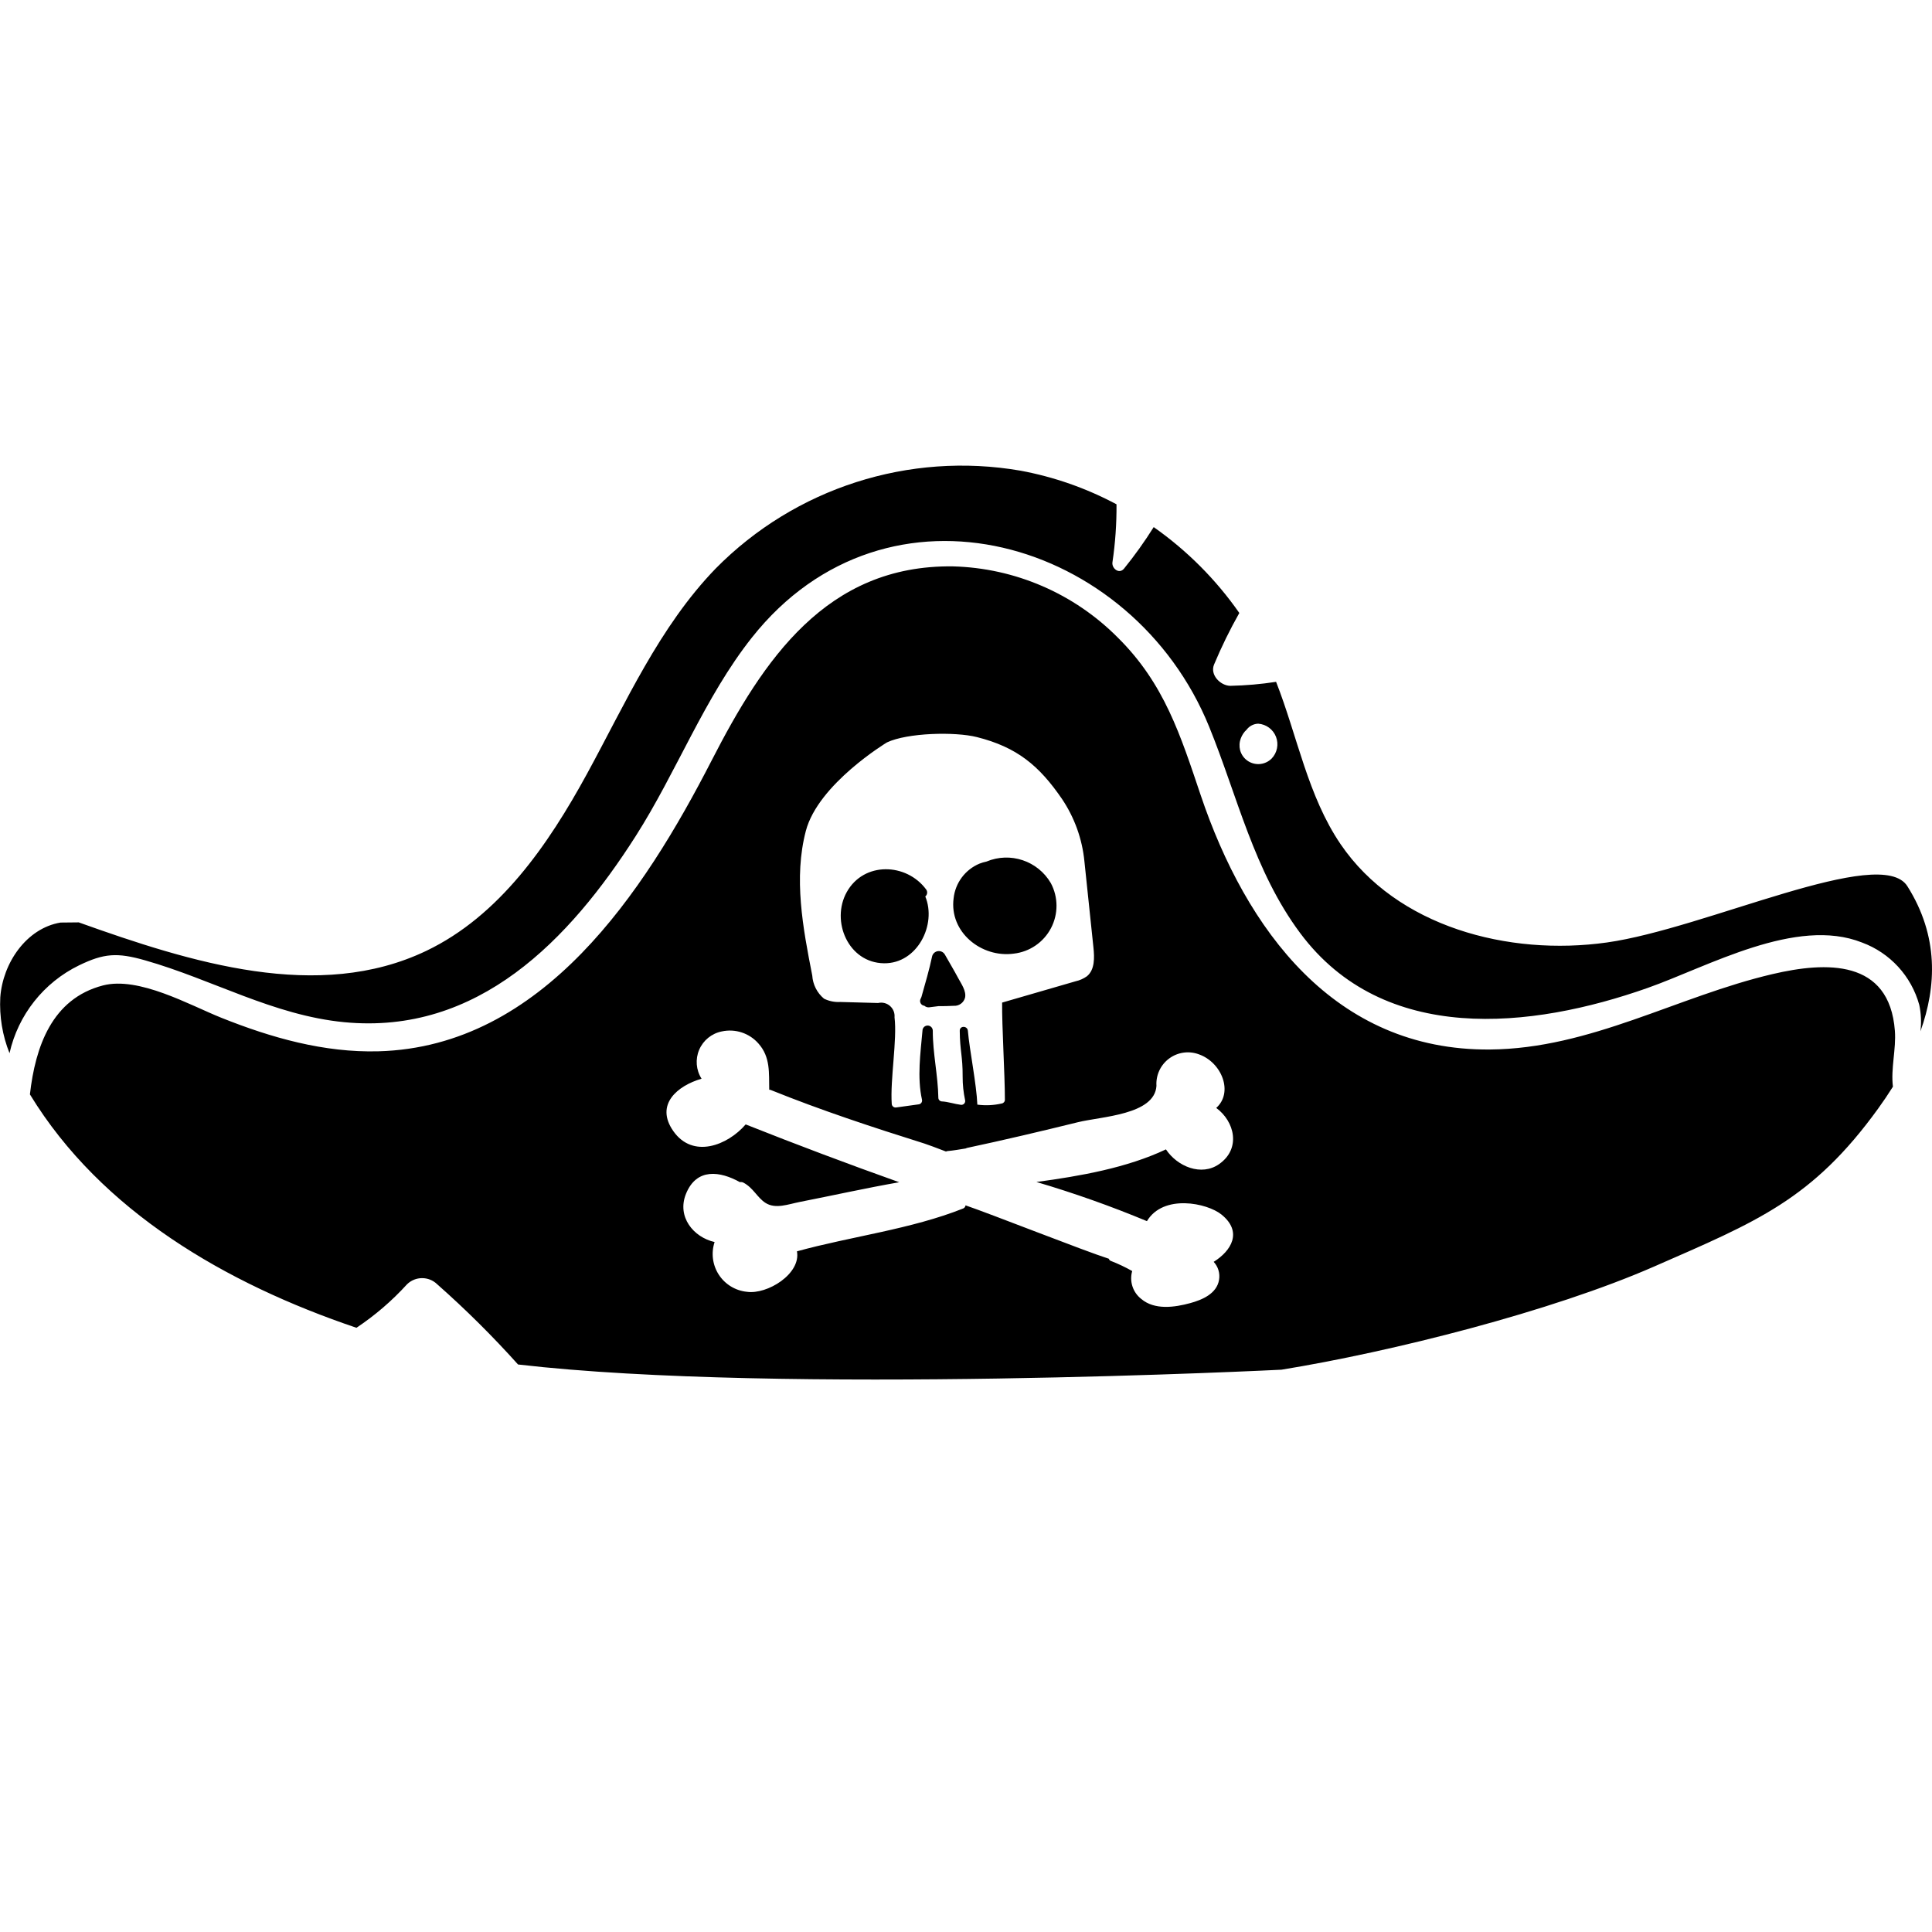
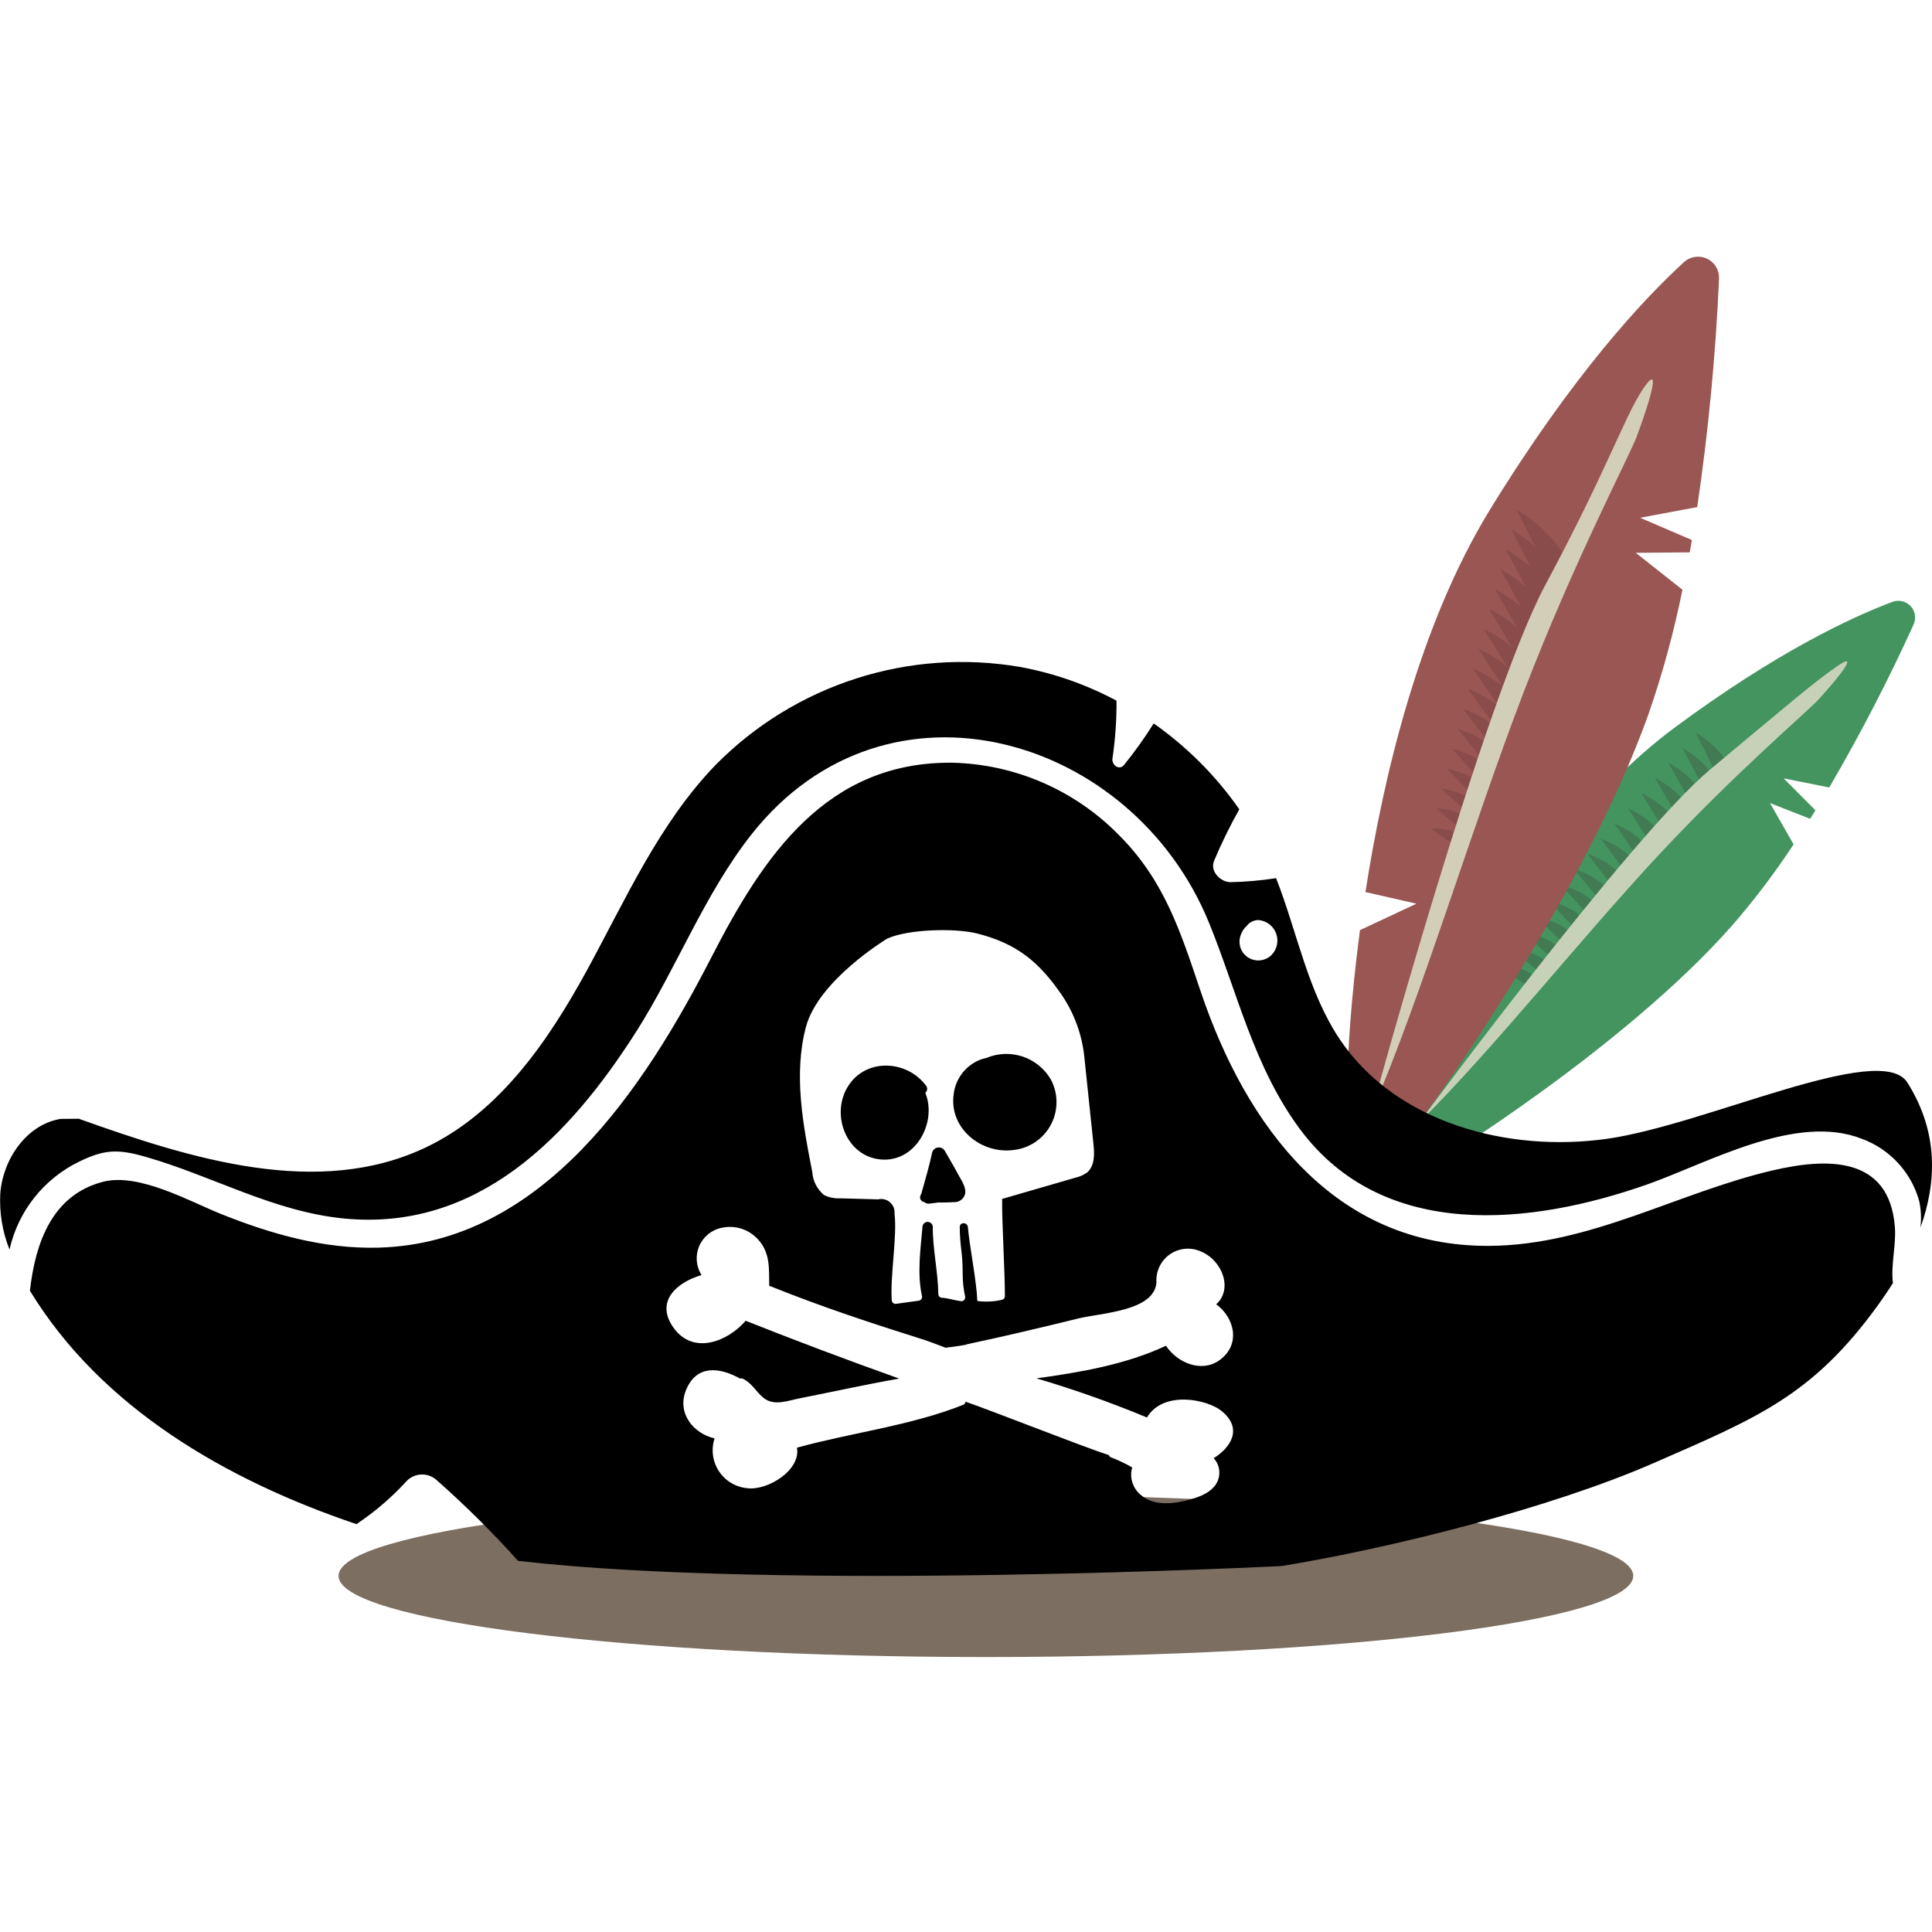
<svg xmlns="http://www.w3.org/2000/svg" viewBox="0 0 200 200">
-   <path d="M8.185,99.931c2.577-1.244,3.928-1.344,6.817-.523,6.97,1.98,13.292,5.699,20.627,6.408,13.873,1.341,23.335-8.537,30.174-19.256,4.25-6.661,7.132-14.377,12.038-20.566,14.024-17.691,39.425-10.19,47.332,9.241,2.937,7.218,4.626,14.917,9.42,21.357,8.65,11.619,23.951,9.922,35.967,5.68,6.287-2.219,15.381-7.408,22.198-4.701a9.596,9.596,0,0,1,5.923,6.451,8.342,8.342,0,0,1,.121,2.74c1.668-4.638,1.915-9.848-1.353-15.024-2.751-4.357-20.887,4.391-31.106,5.828s-21.751-1.642-27.561-10.171c-3.406-5.001-4.468-11.171-6.682-16.812a35.876,35.876,0,0,1-4.739.414c-1.013-.014-2.13-1.124-1.681-2.207a50.262,50.262,0,0,1,2.614-5.335,36.16,36.16,0,0,0-8.863-8.89,44.013,44.013,0,0,1-3.088,4.318c-.516.586-1.282-.061-1.181-.688a39.09,39.09,0,0,0,.419-5.989,34.408,34.408,0,0,0-9.942-3.483,35.783,35.783,0,0,0-31.555,10.133c-5.835,6.029-9.298,13.887-13.319,21.251S51.699,94.809,44.131,98.431c-11.161,5.342-24.33,1.222-35.98-2.947L6.262,95.503c-3.523.59-5.972,4.178-6.233,7.74a13.658,13.658,0,0,0,.956,5.784A13.378,13.378,0,0,1,8.185,99.931Zm120.225-23.404.146-.346c-.045.105-.081.193-.113.277a2.222,2.222,0,0,1,.61-.926,1.553,1.553,0,0,1,1.2-.616,2.135,2.135,0,0,1,1.392,3.604,1.957,1.957,0,0,1-2.411.292,1.935,1.935,0,0,1-.862-1.171,2.022,2.022,0,0,1-.055-.585,1.859,1.859,0,0,1,.127-.598C128.434,76.482,128.419,76.502,128.41,76.526ZM95.385,103.211c.399-1.417.808-2.8,1.115-4.244a.72.72,0,0,1,1.302-.17c.465.827.955,1.637,1.401,2.475.304.57.849,1.321.699,2.01a1.137,1.137,0,0,1-1.177.839c-.519.03-1.049.038-1.578.035q-.476.06-.953.119a.648.648,0,0,1-.503-.159.496.496,0,0,1-.384-.734C95.337,103.328,95.357,103.267,95.385,103.211Zm3.333-10.225a4.406,4.406,0,0,1,2.676-3.582,4.35,4.35,0,0,1,.718-.212,5.33,5.33,0,0,1,6.668,2.225,4.985,4.985,0,0,1-3.835,7.303C101.589,99.175,98.254,96.493,98.718,92.986Zm97.439,13.718c-.564-7.437-7.12-7.163-12.656-5.869-9.87,2.307-18.848,7.727-29.273,7.81-16.096.128-25.241-12.425-29.933-26.33-2.09-6.194-3.753-11.536-8.573-16.306A24.968,24.968,0,0,0,98.645,58.631c-13.101-.169-19.632,9.684-24.979,20.099-6.982,13.598-17.475,29.638-34.486,30.1-5.63.153-11.106-1.403-16.282-3.477-3.284-1.316-8.538-4.303-12.244-3.339-5.273,1.371-6.994,6.327-7.557,11.275l.018.031c7.363,12.055,20.231,19.551,33.784,24.132a28.296,28.296,0,0,0,5.237-4.503,2.237,2.237,0,0,1,3.126,0A101.537,101.537,0,0,1,53.627,141.251c27.168,3.158,79.035.539,79.035.539,11.471-1.87,27.924-6.018,38.571-10.678s16.373-6.926,23.185-16.342c.522-.722,1.04-1.484,1.538-2.277C195.72,110.608,196.301,108.604,196.157,106.704ZM83.421,86.016c1.278-4.875,8.398-9.163,8.398-9.163,2.117-.998,7.035-1.122,9.305-.551,4.155,1.044,6.448,2.958,8.805,6.393a14.029,14.029,0,0,1,2.331,6.49q.466,4.448.932,8.896c.111,1.059.149,2.309-.676,2.982a3.24,3.24,0,0,1-1.178.521q-3.799,1.102-7.598,2.203c-.029,2.403.286,7.437.286,10.062a.388.388,0,0,1-.33.384,7.04,7.04,0,0,1-2.522.118c-.078-2.074-.811-5.673-.98-7.644-.045-.531-.845-.55-.841,0,.016,2.091.31,2.589.3,4.755a11.392,11.392,0,0,0,.253,2.423.396.396,0,0,1-.428.487c-.642-.079-1.366-.33-1.986-.354a.384.384,0,0,1-.355-.39c-.038-2.301-.583-4.619-.575-6.93a.534.534,0,0,0-1.068,0c-.204,2.309-.563,4.828-.051,7.138a.396.396,0,0,1-.329.484c-.804.113-1.592.223-2.348.325a.395.395,0,0,1-.452-.359c-.177-2.516.575-6.655.287-8.975a1.387,1.387,0,0,0-1.701-1.48q-1.959-.053-3.917-.107a3.37,3.37,0,0,1-1.683-.342,3.405,3.405,0,0,1-1.216-2.4C83.111,96.039,82.143,90.891,83.421,86.016Zm35.309,40.395c1.703-2.831,6.236-1.878,7.712-.686,2.236,1.804,1.008,3.772-.802,4.901a2.189,2.189,0,0,1,.556,1.86c-.234,1.438-1.746,2.074-2.988,2.413-1.608.439-3.687.74-5.07-.436a2.709,2.709,0,0,1-.933-2.885,16.921,16.921,0,0,0-2.221-1.052.332.332,0,0,1-.197-.221c-2.498-.791-12.359-4.691-14.835-5.527a.39.39,0,0,1-.231.318c-5.373,2.147-11.618,2.897-17.22,4.44.428,2.337-3.076,4.492-5.18,4.191a3.934,3.934,0,0,1-3.346-5.151c-2.196-.499-3.923-2.618-2.962-4.993,1.103-2.723,3.559-2.336,5.581-1.208a.544.544,0,0,1,.365.052c1.029.543,1.432,1.554,2.289,2.099,1.041.663,2.355.132,3.554-.103,3.427-.672,6.844-1.436,10.286-2.038q-7.984-2.844-15.896-5.986c-1.874,2.176-5.461,3.577-7.484.701-1.948-2.769.448-4.718,2.918-5.431a3.225,3.225,0,0,1,2.091-4.895,3.934,3.934,0,0,1,3.8,1.253c1.255,1.412,1.075,3.05,1.113,4.781a.382.382,0,0,1,.153.025c5.215,2.106,10.54,3.859,15.903,5.544.389.122,1.192.429,2.241.828a.541.541,0,0,1,.166-.048c.611-.053,1.243-.167,1.876-.269a.511.511,0,0,1,.123-.053c3.848-.818,7.678-1.724,11.498-2.665,2.413-.595,7.94-.755,8.126-3.765a3.259,3.259,0,0,1,4.367-3.271c2.394.826,3.626,3.949,1.82,5.558,1.901,1.391,2.593,4.207.301,5.814-1.84,1.29-4.33.252-5.507-1.522-4.066,1.923-8.895,2.765-13.406,3.375A112.873,112.873,0,0,1,118.73,126.412ZM87.654,92.351c1.768-3.181,6.179-3.039,8.224-.27a.532.532,0,0,1-.092.723c1.204,2.908-.825,6.96-4.272,6.914C87.813,99.67,85.985,95.355,87.654,92.351Z" />
+   <defs>
+     <style>.a{fill:#7c6e61;}.b{fill:#43945f;}.c{fill:#427a53;}.d{fill:#c7d1b8;}.e{fill:#995652;}.f{fill:#894c4a;}.g{fill:#d3ceb8;}</style>
+   </defs>
+   <ellipse class="a" cx="102.061" cy="163.135" rx="67.015" ry="8.402" />
+   <path class="b" d="M198.096,64.649a1.737,1.737,0,0,0-2.2-2.342c-4.254,1.597-11.993,5.204-22.516,12.997-9.036,6.692-16.479,17.271-21.389,25.523l3.556,2.467-5.154.287c-3.107,5.499-4.845,9.421-4.845,9.421l3.156,7.348s19.368-11.825,30.585-24.517a79.152,79.152,0,0,0,6.383-8.425l-2.443-4.275,4.157,1.63q.276-.439.547-.88l-3.289-3.308,4.716.945A185.832,185.832,0,0,0,198.096,64.649Z" />
+   <path class="c" d="M179.32,80.314s-.218-2.263-3.801-4.506l2.83,5.646Z" />
+   <path class="c" d="M177.947,81.689s-.274-2.174-3.781-4.267l2.842,5.412Z" />
+   <path class="c" d="M176.481,82.981s-.331-2.084-3.761-4.028l2.853,5.178Z" />
+   <path class="c" d="M175.062,84.315s-.388-1.995-3.741-3.789l2.864,4.943Z" />
+   <path class="c" d="M173.643,85.648s-.444-1.905-3.72-3.55l2.875,4.709Z" />
+   <path class="c" d="M172.224,86.982s-.501-1.816-3.7-3.311l2.887,4.475Z" />
+   <path class="c" d="M170.805,88.316s-.558-1.726-3.68-3.072l2.898,4.24Z" />
+   <path class="c" d="M169.386,89.649s-.614-1.637-3.66-2.833l2.909,4.006Z" />
+   <path class="c" d="M167.967,90.983s-.671-1.548-3.64-2.594l2.921,3.772Z" />
+   <path class="c" d="M166.548,92.316s-.728-1.458-3.62-2.355l2.932,3.538Z" />
+   <path class="c" d="M165.231,93.742s-.784-1.369-3.6-2.116l2.943,3.303Z" />
+   <path class="c" d="M163.932,95.183s-.841-1.279-3.58-1.877l2.954,3.069Z" />
+   <path class="c" d="M162.633,96.624s-.898-1.19-3.56-1.638l2.966,2.835Z" />
+   <path class="c" d="M161.334,98.064a5.627,5.627,0,0,0-3.54-1.399l2.977,2.6Z" />
+   <path class="c" d="M160.035,99.505a5.592,5.592,0,0,0-3.52-1.16l2.988,2.366Z" />
+   <path class="c" d="M158.736,100.946a5.564,5.564,0,0,0-3.5-.921l3,2.132Z" />
+   <path class="d" d="M146.922,116.197s21.879-29.663,30.114-36.539,10.888-9.142,13.145-10.693.517.752-1.877,3.394c-1.185,1.308-8.577,7.538-16.603,16.158C163.512,97.312,154.622,108.56,146.922,116.197Z" />
+   <path class="e" d="M177.953,28.84a2.173,2.173,0,0,0-3.646-1.691c-4.19,3.839-11.486,11.639-20.057,25.594C146.891,64.727,143.195,80.478,141.351,92.346l5.278,1.202-5.846,2.739c-1.037,7.831-1.222,13.194-1.222,13.194l7.093,7.052S163.606,93.768,170.694,73.804a98.998,98.998,0,0,0,3.473-12.756l-4.831-3.82,5.584-.05q.115-.638.224-1.276l-5.361-2.303,5.913-1.106A232.427,232.427,0,0,0,177.953,28.84Z" />
+   <path class="f" d="M162.587,59.376s-.321-3.335-5.6-6.64l4.171,8.32Z" />
+   <path class="f" d="M161.901,61.083s-.368-3.184-5.469-6.283l4.097,7.933Z" />
+   <path class="f" d="M161.215,62.79s-.414-3.033-5.338-5.925l4.024,7.546Z" />
+   <path class="f" d="M160.529,64.497s-.461-2.882-5.207-5.568l3.951,7.159Z" />
+   <path class="f" d="M159.843,66.204s-.508-2.732-5.075-5.21l3.878,6.773Z" />
+   <path class="f" d="M159.104,67.894s-.554-2.581-4.944-4.853l3.805,6.386Z" />
+   <path class="f" d="M158.408,69.598s-.601-2.43-4.813-4.495l3.731,5.999Z" />
+   <path class="f" d="M157.711,71.302s-.648-2.279-4.681-4.138l3.658,5.613Z" />
+   <path class="f" d="M157.033,73.012s-.694-2.128-4.55-3.781l3.585,5.226Z" />
+   <path class="f" d="M156.356,74.722s-.741-1.977-4.419-3.423l3.512,4.839Z" />
+   <path class="f" d="M155.727,76.448s-.788-1.826-4.288-3.066l3.439,4.452Z" />
+   <path class="f" d="M155.041,78.155s-.834-1.675-4.156-2.708l3.365,4.066Z" />
+   <path class="f" d="M154.355,79.862s-.881-1.525-4.025-2.351l3.292,3.679Z" />
+   <path class="f" d="M153.67,81.57s-.928-1.374-3.894-1.993l3.219,3.292Z" />
+   <path class="f" d="M152.984,83.277s-.974-1.223-3.763-1.636l3.146,2.905Z" />
+   <path class="f" d="M152.298,84.984a5.769,5.769,0,0,0-3.631-1.279l3.073,2.519Z" />
+   <path class="f" d="M151.612,86.691a5.564,5.564,0,0,0-3.5-.921l3,2.132Z" />
+   <path class="g" d="M141.914,115.315s11.719-42.947,18.064-54.771,8.18-17.379,10.075-20.232.951.632-.593,4.815c-.764,2.07-6.432,12.752-11.72,26.501C152.345,85.656,147.282,102.858,141.914,115.315Z" />
+   <path d="M8.185,120.256c2.577-1.244,3.928-1.344,6.817-.523,6.97,1.98,13.292,5.699,20.627,6.408,13.873,1.341,23.335-8.537,30.174-19.256,4.25-6.661,7.132-14.377,12.038-20.566,14.024-17.691,39.425-10.19,47.332,9.241,2.937,7.218,4.626,14.917,9.42,21.357,8.65,11.619,23.951,9.922,35.967,5.68,6.287-2.219,15.381-7.408,22.198-4.701a9.596,9.596,0,0,1,5.923,6.451,8.342,8.342,0,0,1,.121,2.74c1.668-4.638,1.915-9.848-1.353-15.024-2.751-4.357-20.887,4.391-31.106,5.828s-21.751-1.642-27.561-10.171c-3.406-5.001-4.468-11.171-6.682-16.812a35.876,35.876,0,0,1-4.739.414c-1.013-.014-2.13-1.124-1.681-2.207a50.262,50.262,0,0,1,2.614-5.335,36.16,36.16,0,0,0-8.863-8.89,44.014,44.014,0,0,1-3.088,4.319c-.516.586-1.282-.061-1.181-.688a39.09,39.09,0,0,0,.419-5.989,34.408,34.408,0,0,0-9.942-3.483A35.783,35.783,0,0,0,74.085,79.181c-5.835,6.029-9.298,13.887-13.319,21.251s-9.067,14.702-16.635,18.325c-11.161,5.342-24.33,1.222-35.98-2.947l-1.889.019c-3.523.59-5.972,4.178-6.233,7.74A13.658,13.658,0,0,0,.985,129.352,13.378,13.378,0,0,1,8.185,120.256ZM128.41,96.852l.146-.346c-.045.105-.081.193-.113.277a2.222,2.222,0,0,1,.61-.926,1.553,1.553,0,0,1,1.2-.616,2.135,2.135,0,0,1,1.392,3.604,1.957,1.957,0,0,1-2.411.292,1.935,1.935,0,0,1-.862-1.171,2.022,2.022,0,0,1-.055-.585,1.859,1.859,0,0,1,.127-.598C128.434,96.807,128.419,96.828,128.41,96.852ZM95.385,123.537c.399-1.417.808-2.8,1.115-4.244a.72.72,0,0,1,1.302-.17c.465.827.955,1.637,1.401,2.475.304.57.849,1.321.699,2.01a1.137,1.137,0,0,1-1.177.839c-.519.031-1.049.038-1.578.035q-.476.06-.953.119a.648.648,0,0,1-.503-.159.496.496,0,0,1-.384-.734C95.337,123.653,95.357,123.592,95.385,123.537Zm3.333-10.225a4.406,4.406,0,0,1,2.676-3.582,4.35,4.35,0,0,1,.718-.212,5.33,5.33,0,0,1,6.668,2.225,4.985,4.985,0,0,1-3.835,7.303C101.589,119.5,98.254,116.818,98.718,113.311Zm97.439,13.718c-.564-7.437-7.12-7.163-12.656-5.869-9.87,2.307-18.848,7.727-29.273,7.81-16.096.128-25.241-12.425-29.933-26.33-2.09-6.194-3.753-11.536-8.573-16.306A24.968,24.968,0,0,0,98.645,78.957C85.544,78.788,79.013,88.641,73.666,99.056c-6.982,13.598-17.475,29.638-34.486,30.1-5.63.153-11.106-1.403-16.282-3.477-3.284-1.316-8.538-4.303-12.244-3.339-5.273,1.371-6.994,6.327-7.557,11.275l.018.031c7.363,12.055,20.231,19.551,33.784,24.132a28.296,28.296,0,0,0,5.237-4.503,2.237,2.237,0,0,1,3.126,0,101.537,101.537,0,0,1,8.364,8.302c27.168,3.158,79.035.539,79.035.539,11.471-1.87,27.924-6.018,38.571-10.678s16.373-6.926,23.185-16.342c.522-.722,1.04-1.484,1.538-2.277C195.72,130.934,196.301,128.93,196.157,127.029ZM83.421,106.342c1.278-4.875,8.398-9.163,8.398-9.163,2.117-.998,7.035-1.122,9.305-.551,4.155,1.044,6.448,2.958,8.805,6.393a14.029,14.029,0,0,1,2.331,6.49q.466,4.448.932,8.896c.111,1.059.149,2.309-.676,2.982a3.24,3.24,0,0,1-1.178.521q-3.799,1.102-7.598,2.203c-.029,2.403.286,7.437.286,10.062a.388.388,0,0,1-.33.384,7.04,7.04,0,0,1-2.522.118c-.078-2.074-.811-5.673-.98-7.644-.045-.531-.845-.55-.841,0,.016,2.091.31,2.589.3,4.755a11.392,11.392,0,0,0,.253,2.423.396.396,0,0,1-.428.487c-.642-.079-1.366-.33-1.986-.354a.384.384,0,0,1-.355-.39c-.038-2.301-.583-4.619-.575-6.93a.534.534,0,0,0-1.068,0c-.204,2.309-.563,4.828-.051,7.138a.396.396,0,0,1-.329.484c-.804.113-1.592.223-2.348.325a.395.395,0,0,1-.452-.359c-.177-2.516.575-6.655.287-8.975a1.387,1.387,0,0,0-1.701-1.48q-1.959-.053-3.917-.107a3.37,3.37,0,0,1-1.683-.342,3.405,3.405,0,0,1-1.216-2.4C83.111,116.364,82.143,111.216,83.421,106.342Zm35.309,40.395c1.703-2.831,6.236-1.878,7.712-.686,2.236,1.804,1.008,3.772-.802,4.901a2.189,2.189,0,0,1,.556,1.86c-.234,1.438-1.746,2.074-2.988,2.413-1.608.439-3.687.74-5.07-.436a2.709,2.709,0,0,1-.933-2.885,16.92,16.92,0,0,0-2.221-1.052.332.332,0,0,1-.197-.221c-2.498-.791-12.359-4.691-14.835-5.527a.39.39,0,0,1-.231.318c-5.373,2.147-11.618,2.897-17.22,4.44.428,2.337-3.076,4.492-5.18,4.191a3.934,3.934,0,0,1-3.346-5.151c-2.196-.499-3.923-2.618-2.962-4.993,1.103-2.723,3.559-2.336,5.581-1.208a.544.544,0,0,1,.365.052c1.029.543,1.432,1.554,2.289,2.099,1.041.663,2.355.132,3.554-.103,3.427-.672,6.844-1.436,10.286-2.038q-7.984-2.844-15.896-5.986c-1.874,2.176-5.461,3.577-7.484.701-1.948-2.769.448-4.718,2.918-5.431a3.225,3.225,0,0,1,2.091-4.895,3.934,3.934,0,0,1,3.8,1.253c1.255,1.412,1.075,3.05,1.113,4.781a.382.382,0,0,1,.153.025c5.215,2.106,10.54,3.859,15.903,5.544.389.122,1.192.429,2.241.828a.542.542,0,0,1,.166-.048c.611-.053,1.243-.167,1.876-.269a.511.511,0,0,1,.123-.053c3.848-.818,7.678-1.724,11.498-2.665,2.413-.595,7.94-.755,8.126-3.765a3.259,3.259,0,0,1,4.367-3.271c2.394.826,3.626,3.949,1.82,5.558,1.901,1.391,2.593,4.207.301,5.814-1.84,1.29-4.33.252-5.507-1.522-4.066,1.923-8.895,2.765-13.406,3.375A112.873,112.873,0,0,1,118.73,146.737ZM87.654,112.677c1.768-3.181,6.179-3.039,8.224-.27a.532.532,0,0,1-.092.723c1.204,2.908-.825,6.96-4.272,6.914C87.813,119.995,85.985,115.68,87.654,112.677Z" />
</svg>
